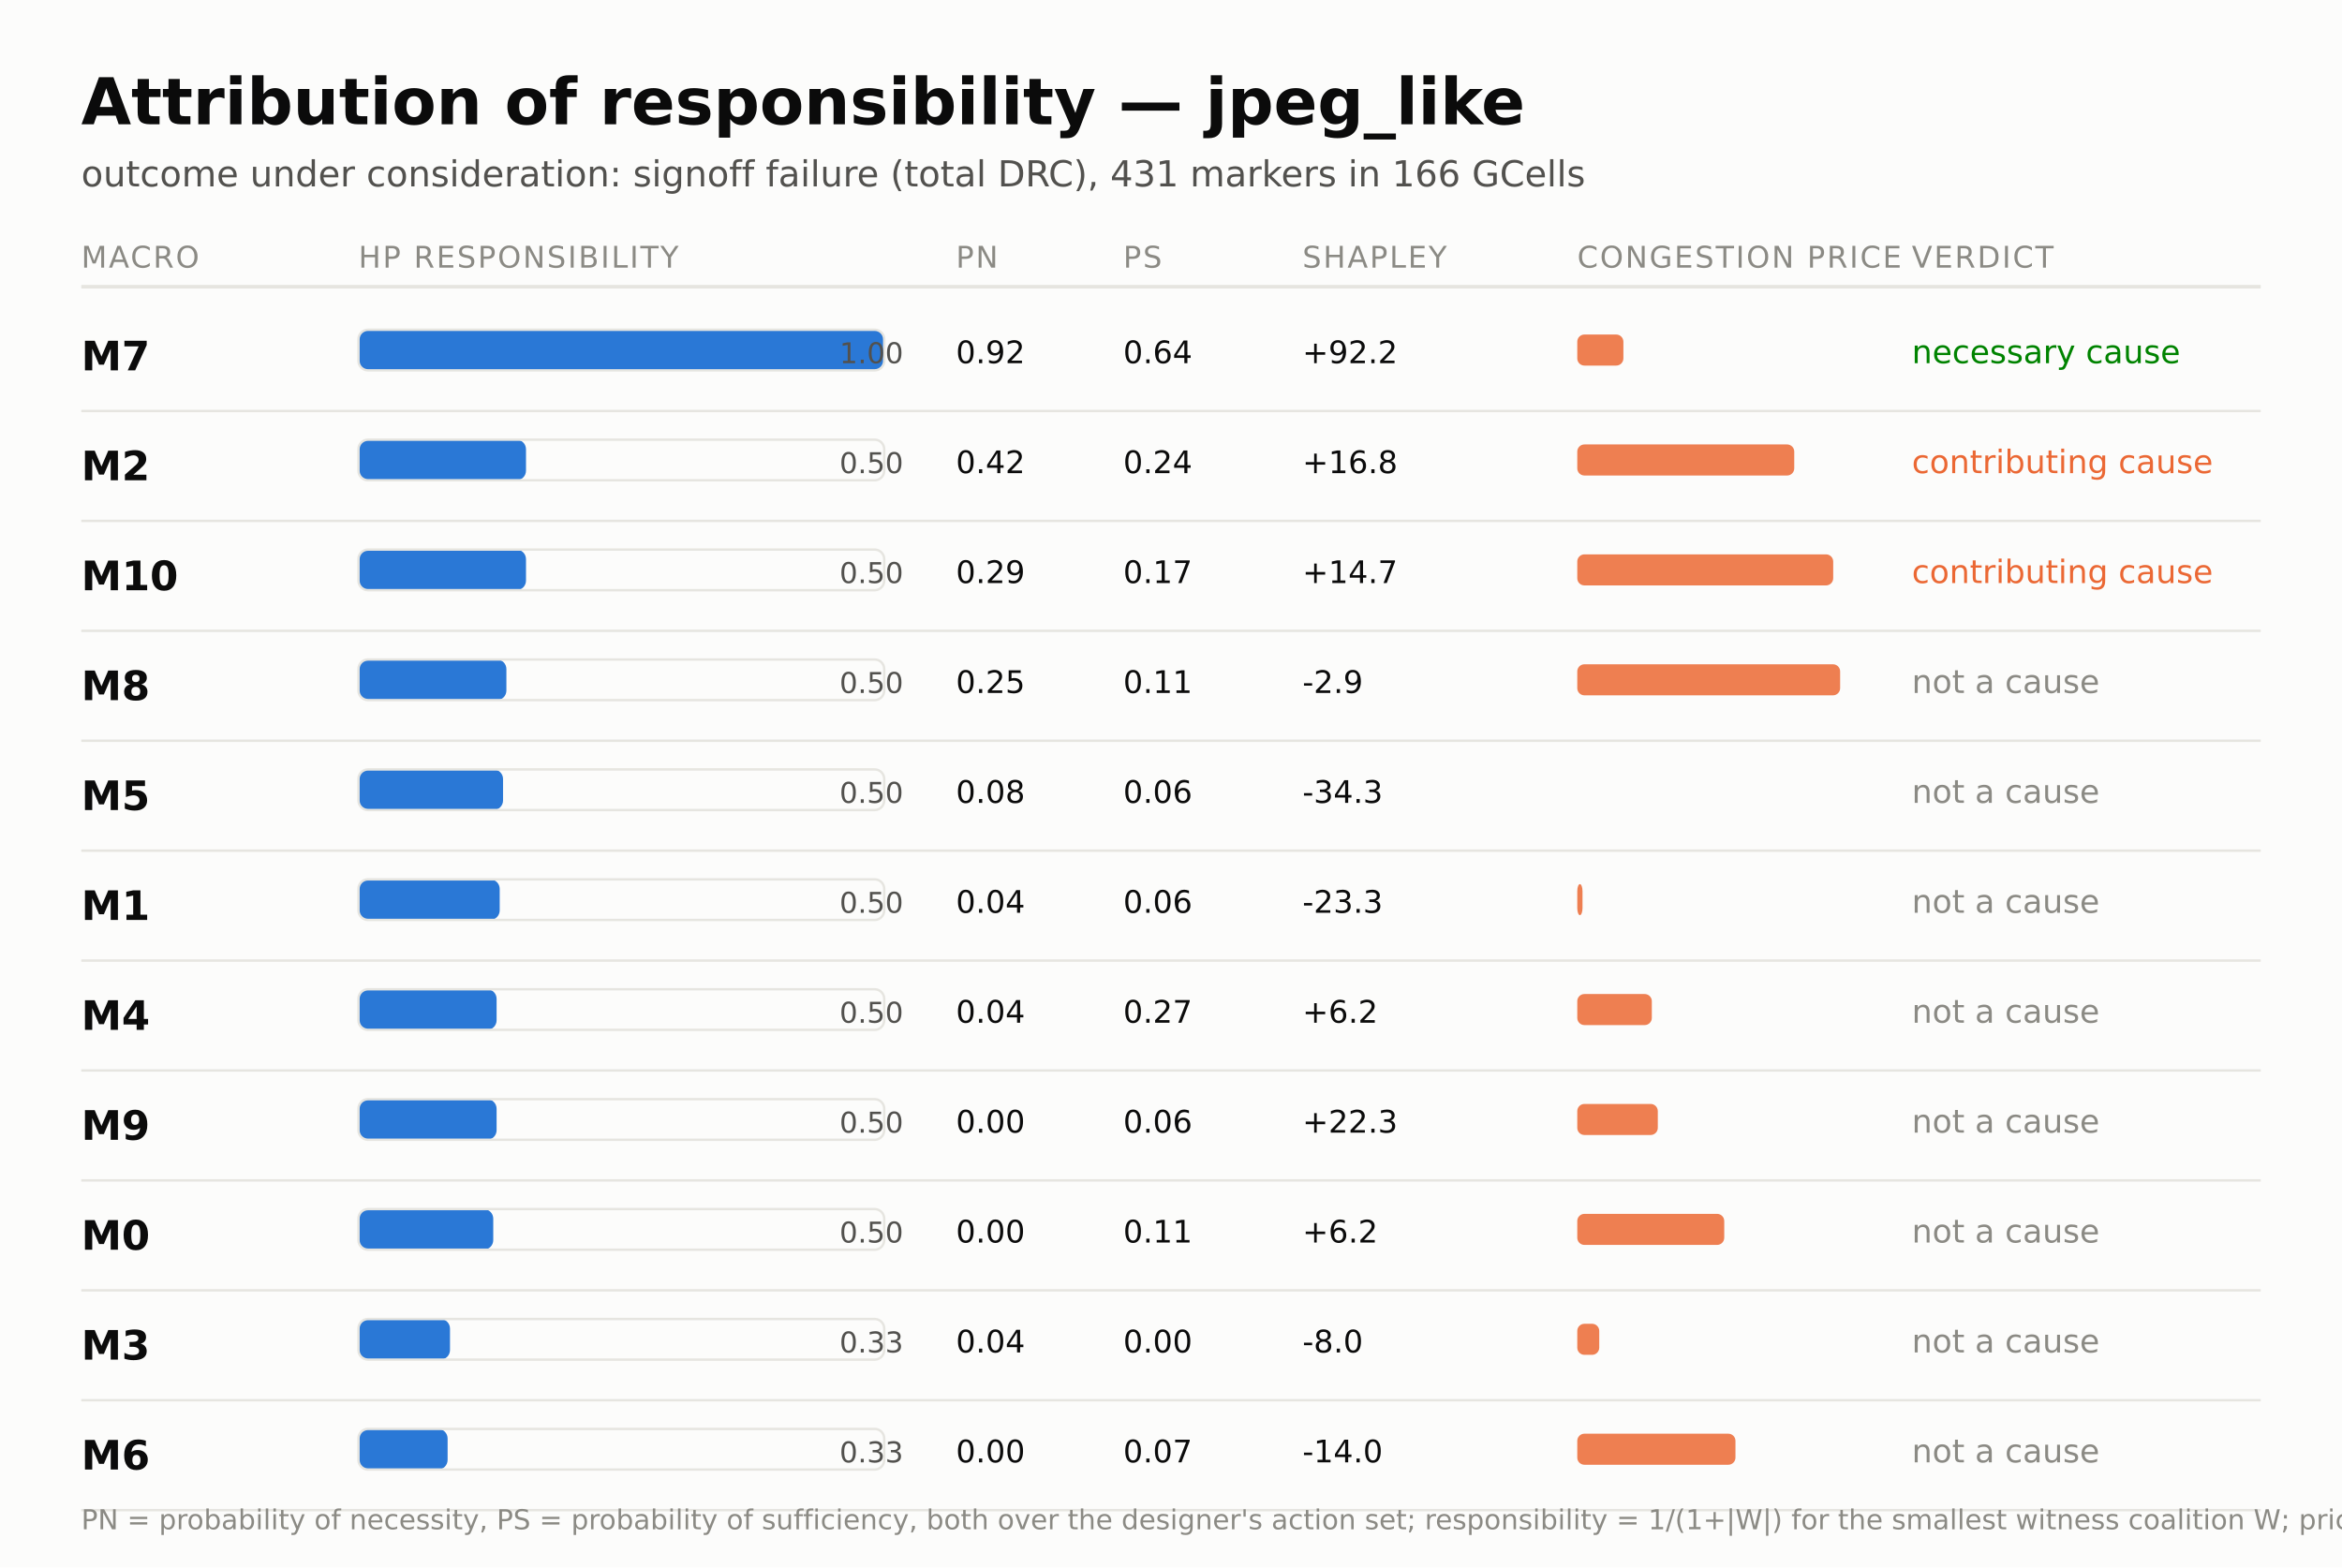
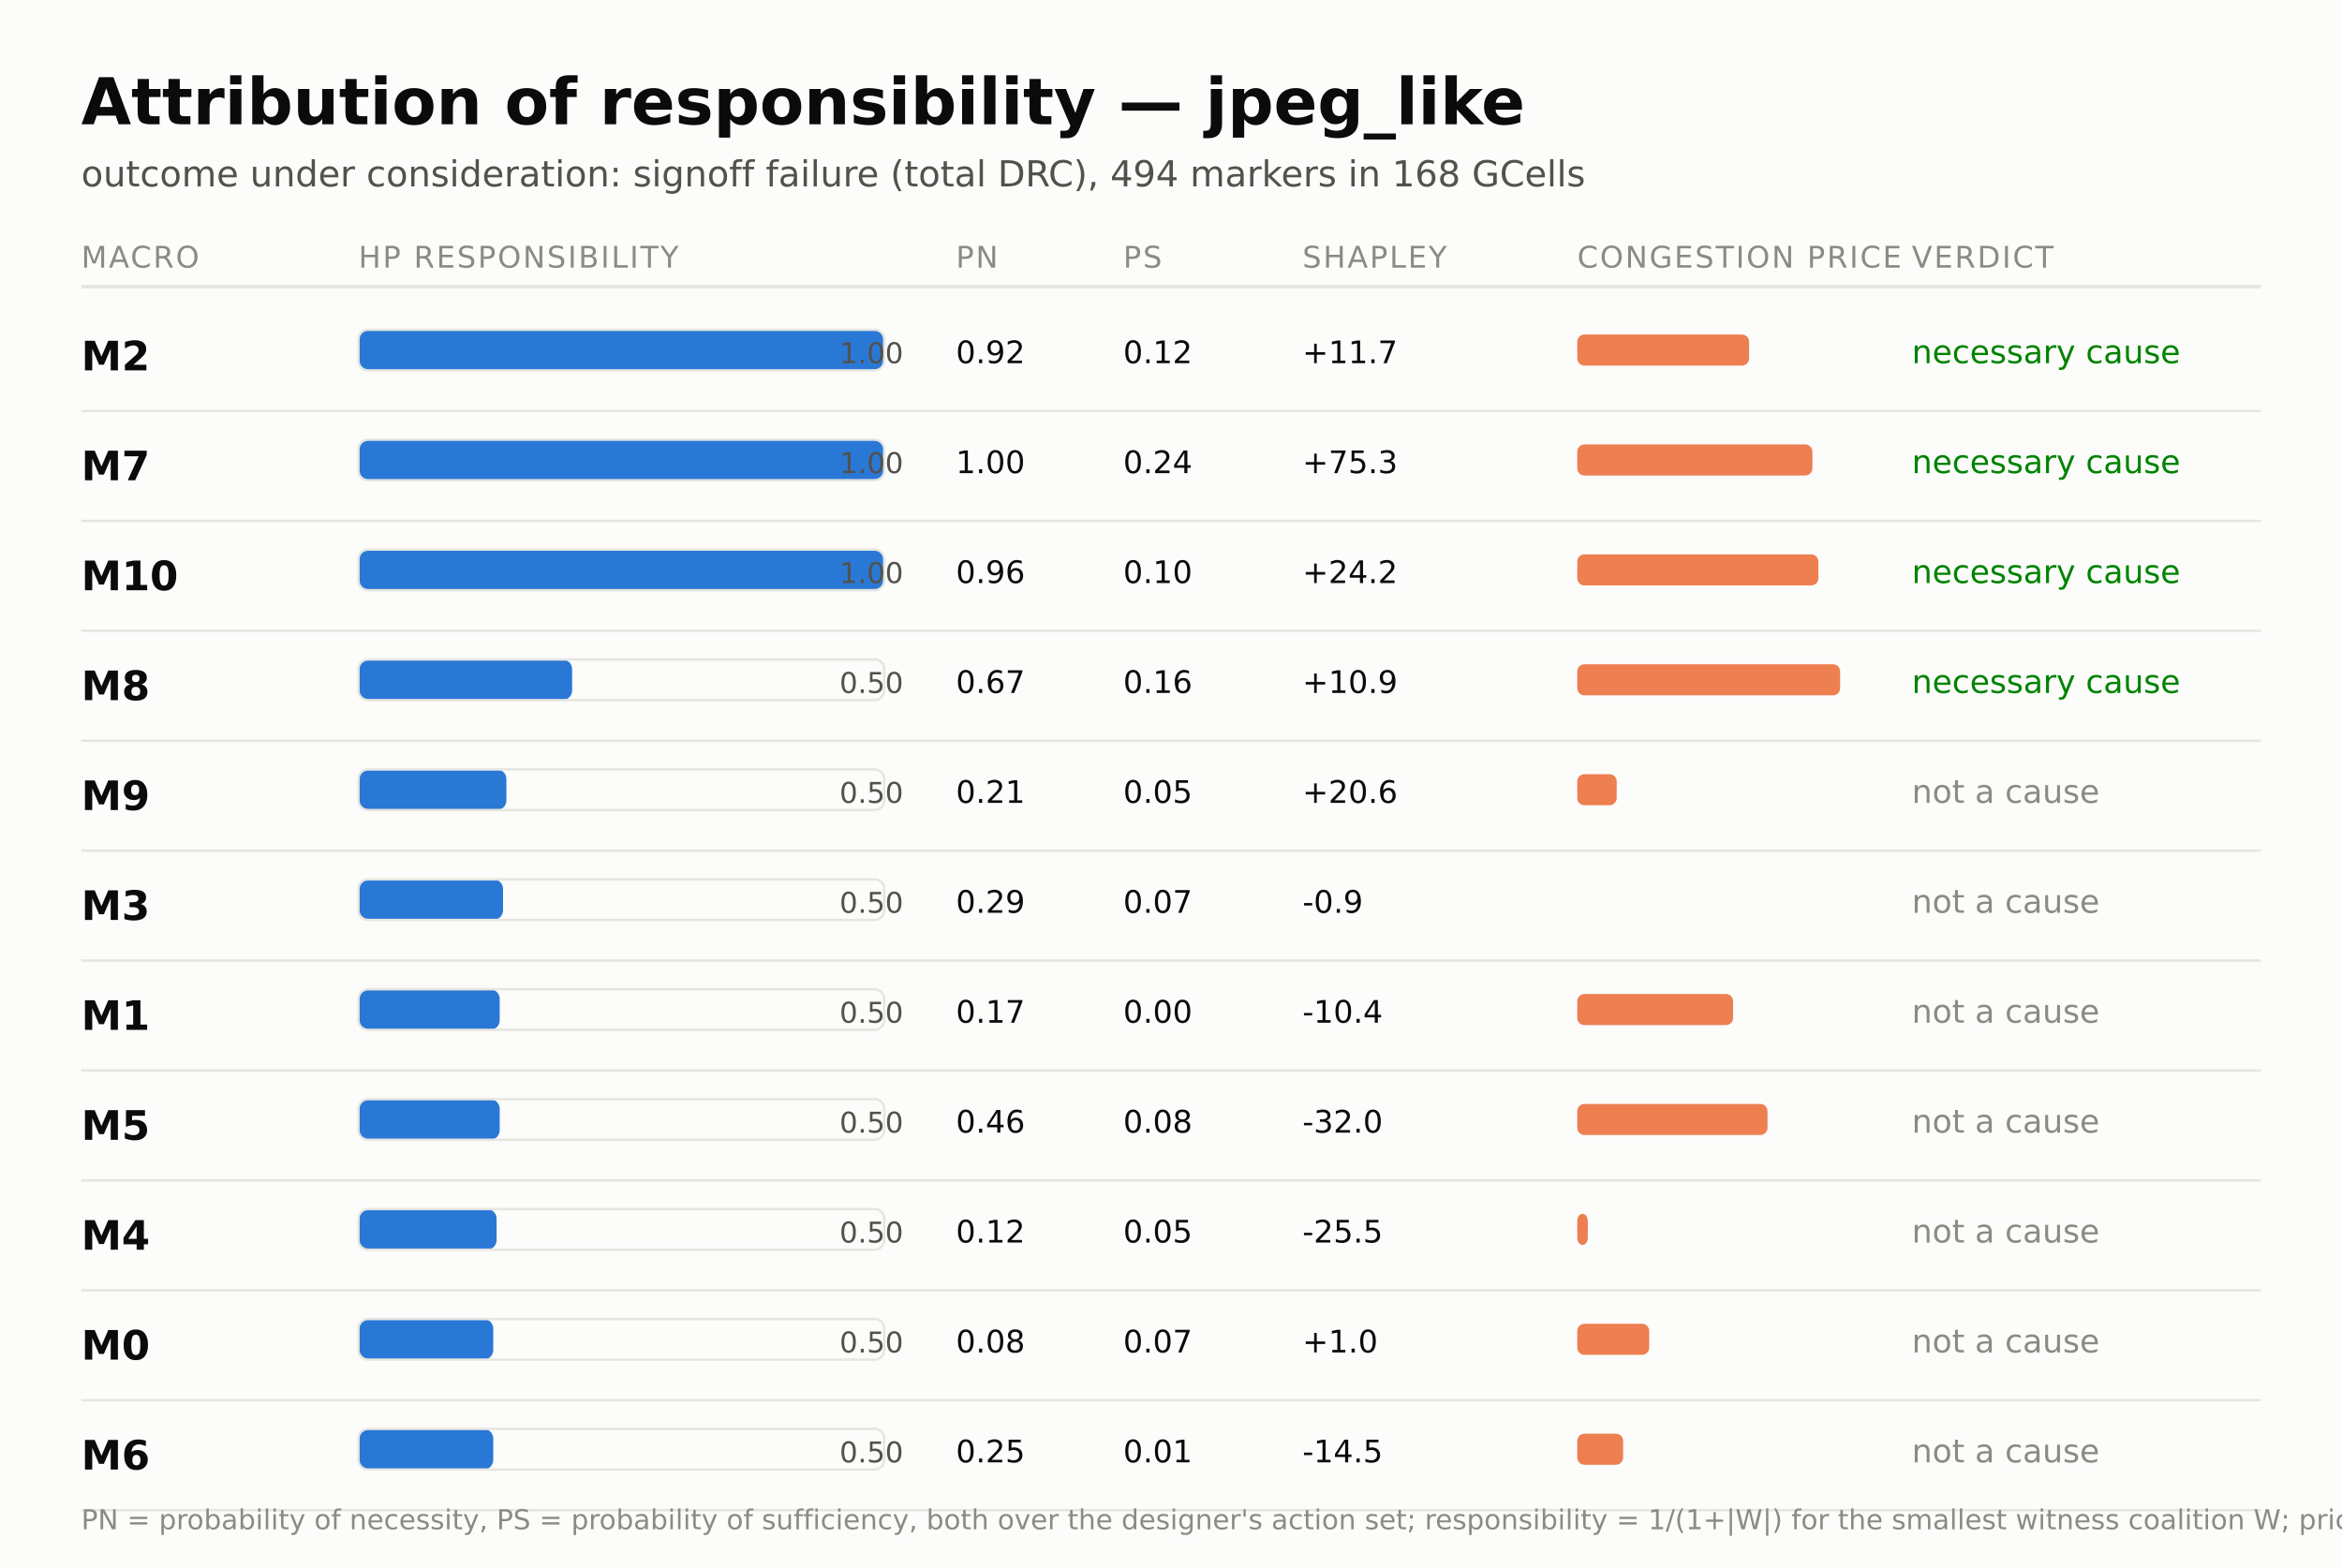
<svg xmlns="http://www.w3.org/2000/svg" width="980" height="656" viewBox="0 0 980 656" font-family="DejaVu Sans, Helvetica, Arial, sans-serif">
  <rect width="980" height="656" fill="#fcfcfb" />
  <text x="34" y="52" font-size="27" font-weight="bold" fill="#0b0b0b">Attribution of responsibility — jpeg_like</text>
-   <text x="34" y="78" font-size="15" fill="#52514e">outcome under consideration: signoff failure (total DRC), 431 markers in 166 GCells</text>
+   <text x="34" y="78" font-size="15" fill="#52514e">outcome under consideration: signoff failure (total DRC), 494 markers in 168 GCells</text>
  <text x="34" y="112" font-size="12.5" fill="#8b8a84" letter-spacing="0.06em">MACRO</text>
  <text x="150" y="112" font-size="12.5" fill="#8b8a84" letter-spacing="0.06em">HP RESPONSIBILITY</text>
  <text x="400" y="112" font-size="12.5" fill="#8b8a84" letter-spacing="0.06em">PN</text>
  <text x="470" y="112" font-size="12.5" fill="#8b8a84" letter-spacing="0.06em">PS</text>
  <text x="545" y="112" font-size="12.5" fill="#8b8a84" letter-spacing="0.06em">SHAPLEY</text>
  <text x="660" y="112" font-size="12.5" fill="#8b8a84" letter-spacing="0.06em">CONGESTION PRICE</text>
  <text x="800" y="112" font-size="12.5" fill="#8b8a84" letter-spacing="0.06em">VERDICT</text>
  <line x1="34" y1="120" x2="946" y2="120" stroke="#e6e5e0" stroke-width="1.5" />
-   <text x="34" y="155" font-size="17" font-weight="bold" fill="#0b0b0b">M7</text>
+   <text x="34" y="155" font-size="17" font-weight="bold" fill="#0b0b0b">M2</text>
  <rect x="150" y="138" width="220.0" height="17" rx="4" fill="#2a78d6" />
  <rect x="150" y="138" width="220" height="17" rx="4" fill="none" stroke="#e6e5e0" />
  <text x="378" y="152" font-size="12" fill="#52514e" text-anchor="end">1.00</text>
  <text x="400" y="152" font-size="13" fill="#0b0b0b">0.92</text>
-   <text x="470" y="152" font-size="13" fill="#0b0b0b">0.64</text>
-   <text x="545" y="152" font-size="13" fill="#0b0b0b">+92.2</text>
-   <rect x="660" y="140" width="19.3" height="13" rx="3" fill="#eb6834" opacity="0.85" />
+   <text x="470" y="152" font-size="13" fill="#0b0b0b">0.12</text>
+   <text x="545" y="152" font-size="13" fill="#0b0b0b">+11.7</text>
+   <rect x="660" y="140" width="71.9" height="13" rx="3" fill="#eb6834" opacity="0.85" />
  <text x="800" y="152" font-size="13.5" fill="#008300">necessary cause</text>
  <line x1="34" y1="172" x2="946" y2="172" stroke="#e6e5e0" />
-   <text x="34" y="201" font-size="17" font-weight="bold" fill="#0b0b0b">M2</text>
-   <rect x="150" y="184" width="70.1" height="17" rx="4" fill="#2a78d6" />
+   <text x="34" y="201" font-size="17" font-weight="bold" fill="#0b0b0b">M7</text>
+   <rect x="150" y="184" width="220.0" height="17" rx="4" fill="#2a78d6" />
  <rect x="150" y="184" width="220" height="17" rx="4" fill="none" stroke="#e6e5e0" />
-   <text x="378" y="198" font-size="12" fill="#52514e" text-anchor="end">0.50</text>
-   <text x="400" y="198" font-size="13" fill="#0b0b0b">0.42</text>
+   <text x="378" y="198" font-size="12" fill="#52514e" text-anchor="end">1.00</text>
+   <text x="400" y="198" font-size="13" fill="#0b0b0b">1.00</text>
  <text x="470" y="198" font-size="13" fill="#0b0b0b">0.24</text>
-   <text x="545" y="198" font-size="13" fill="#0b0b0b">+16.8</text>
-   <rect x="660" y="186" width="90.8" height="13" rx="3" fill="#eb6834" opacity="0.85" />
-   <text x="800" y="198" font-size="13.5" fill="#eb6834">contributing cause</text>
+   <text x="545" y="198" font-size="13" fill="#0b0b0b">+75.3</text>
+   <rect x="660" y="186" width="98.4" height="13" rx="3" fill="#eb6834" opacity="0.85" />
+   <text x="800" y="198" font-size="13.5" fill="#008300">necessary cause</text>
  <line x1="34" y1="218" x2="946" y2="218" stroke="#e6e5e0" />
  <text x="34" y="247" font-size="17" font-weight="bold" fill="#0b0b0b">M10</text>
-   <rect x="150" y="230" width="70.1" height="17" rx="4" fill="#2a78d6" />
+   <rect x="150" y="230" width="220.0" height="17" rx="4" fill="#2a78d6" />
  <rect x="150" y="230" width="220" height="17" rx="4" fill="none" stroke="#e6e5e0" />
-   <text x="378" y="244" font-size="12" fill="#52514e" text-anchor="end">0.50</text>
-   <text x="400" y="244" font-size="13" fill="#0b0b0b">0.29</text>
-   <text x="470" y="244" font-size="13" fill="#0b0b0b">0.17</text>
-   <text x="545" y="244" font-size="13" fill="#0b0b0b">+14.7</text>
-   <rect x="660" y="232" width="107.1" height="13" rx="3" fill="#eb6834" opacity="0.85" />
-   <text x="800" y="244" font-size="13.5" fill="#eb6834">contributing cause</text>
+   <text x="378" y="244" font-size="12" fill="#52514e" text-anchor="end">1.00</text>
+   <text x="400" y="244" font-size="13" fill="#0b0b0b">0.96</text>
+   <text x="470" y="244" font-size="13" fill="#0b0b0b">0.10</text>
+   <text x="545" y="244" font-size="13" fill="#0b0b0b">+24.2</text>
+   <rect x="660" y="232" width="100.9" height="13" rx="3" fill="#eb6834" opacity="0.85" />
+   <text x="800" y="244" font-size="13.5" fill="#008300">necessary cause</text>
  <line x1="34" y1="264" x2="946" y2="264" stroke="#e6e5e0" />
  <text x="34" y="293" font-size="17" font-weight="bold" fill="#0b0b0b">M8</text>
-   <rect x="150" y="276" width="61.9" height="17" rx="4" fill="#2a78d6" />
+   <rect x="150" y="276" width="89.4" height="17" rx="4" fill="#2a78d6" />
  <rect x="150" y="276" width="220" height="17" rx="4" fill="none" stroke="#e6e5e0" />
  <text x="378" y="290" font-size="12" fill="#52514e" text-anchor="end">0.50</text>
-   <text x="400" y="290" font-size="13" fill="#0b0b0b">0.25</text>
-   <text x="470" y="290" font-size="13" fill="#0b0b0b">0.11</text>
-   <text x="545" y="290" font-size="13" fill="#0b0b0b">-2.9</text>
+   <text x="400" y="290" font-size="13" fill="#0b0b0b">0.67</text>
+   <text x="470" y="290" font-size="13" fill="#0b0b0b">0.16</text>
+   <text x="545" y="290" font-size="13" fill="#0b0b0b">+10.9</text>
  <rect x="660" y="278" width="110.0" height="13" rx="3" fill="#eb6834" opacity="0.85" />
-   <text x="800" y="290" font-size="13.5" fill="#8b8a84">not a cause</text>
+   <text x="800" y="290" font-size="13.5" fill="#008300">necessary cause</text>
  <line x1="34" y1="310" x2="946" y2="310" stroke="#e6e5e0" />
-   <text x="34" y="339" font-size="17" font-weight="bold" fill="#0b0b0b">M5</text>
-   <rect x="150" y="322" width="60.5" height="17" rx="4" fill="#2a78d6" />
+   <text x="34" y="339" font-size="17" font-weight="bold" fill="#0b0b0b">M9</text>
+   <rect x="150" y="322" width="61.9" height="17" rx="4" fill="#2a78d6" />
  <rect x="150" y="322" width="220" height="17" rx="4" fill="none" stroke="#e6e5e0" />
  <text x="378" y="336" font-size="12" fill="#52514e" text-anchor="end">0.50</text>
-   <text x="400" y="336" font-size="13" fill="#0b0b0b">0.08</text>
-   <text x="470" y="336" font-size="13" fill="#0b0b0b">0.06</text>
-   <text x="545" y="336" font-size="13" fill="#0b0b0b">-34.3</text>
-   <rect x="660" y="324" width="0.0" height="13" rx="3" fill="#eb6834" opacity="0.85" />
+   <text x="400" y="336" font-size="13" fill="#0b0b0b">0.21</text>
+   <text x="470" y="336" font-size="13" fill="#0b0b0b">0.05</text>
+   <text x="545" y="336" font-size="13" fill="#0b0b0b">+20.6</text>
+   <rect x="660" y="324" width="16.5" height="13" rx="3" fill="#eb6834" opacity="0.85" />
  <text x="800" y="336" font-size="13.5" fill="#8b8a84">not a cause</text>
  <line x1="34" y1="356" x2="946" y2="356" stroke="#e6e5e0" />
-   <text x="34" y="385" font-size="17" font-weight="bold" fill="#0b0b0b">M1</text>
-   <rect x="150" y="368" width="59.1" height="17" rx="4" fill="#2a78d6" />
+   <text x="34" y="385" font-size="17" font-weight="bold" fill="#0b0b0b">M3</text>
+   <rect x="150" y="368" width="60.5" height="17" rx="4" fill="#2a78d6" />
  <rect x="150" y="368" width="220" height="17" rx="4" fill="none" stroke="#e6e5e0" />
  <text x="378" y="382" font-size="12" fill="#52514e" text-anchor="end">0.50</text>
-   <text x="400" y="382" font-size="13" fill="#0b0b0b">0.04</text>
-   <text x="470" y="382" font-size="13" fill="#0b0b0b">0.06</text>
-   <text x="545" y="382" font-size="13" fill="#0b0b0b">-23.3</text>
-   <rect x="660" y="370" width="2.2" height="13" rx="3" fill="#eb6834" opacity="0.85" />
+   <text x="400" y="382" font-size="13" fill="#0b0b0b">0.29</text>
+   <text x="470" y="382" font-size="13" fill="#0b0b0b">0.07</text>
+   <text x="545" y="382" font-size="13" fill="#0b0b0b">-0.9</text>
+   <rect x="660" y="370" width="0.0" height="13" rx="3" fill="#eb6834" opacity="0.85" />
  <text x="800" y="382" font-size="13.5" fill="#8b8a84">not a cause</text>
  <line x1="34" y1="402" x2="946" y2="402" stroke="#e6e5e0" />
-   <text x="34" y="431" font-size="17" font-weight="bold" fill="#0b0b0b">M4</text>
-   <rect x="150" y="414" width="57.8" height="17" rx="4" fill="#2a78d6" />
+   <text x="34" y="431" font-size="17" font-weight="bold" fill="#0b0b0b">M1</text>
+   <rect x="150" y="414" width="59.1" height="17" rx="4" fill="#2a78d6" />
  <rect x="150" y="414" width="220" height="17" rx="4" fill="none" stroke="#e6e5e0" />
  <text x="378" y="428" font-size="12" fill="#52514e" text-anchor="end">0.50</text>
-   <text x="400" y="428" font-size="13" fill="#0b0b0b">0.04</text>
-   <text x="470" y="428" font-size="13" fill="#0b0b0b">0.27</text>
-   <text x="545" y="428" font-size="13" fill="#0b0b0b">+6.2</text>
-   <rect x="660" y="416" width="31.2" height="13" rx="3" fill="#eb6834" opacity="0.85" />
+   <text x="400" y="428" font-size="13" fill="#0b0b0b">0.17</text>
+   <text x="470" y="428" font-size="13" fill="#0b0b0b">0.00</text>
+   <text x="545" y="428" font-size="13" fill="#0b0b0b">-10.4</text>
+   <rect x="660" y="416" width="65.2" height="13" rx="3" fill="#eb6834" opacity="0.85" />
  <text x="800" y="428" font-size="13.5" fill="#8b8a84">not a cause</text>
  <line x1="34" y1="448" x2="946" y2="448" stroke="#e6e5e0" />
-   <text x="34" y="477" font-size="17" font-weight="bold" fill="#0b0b0b">M9</text>
-   <rect x="150" y="460" width="57.8" height="17" rx="4" fill="#2a78d6" />
+   <text x="34" y="477" font-size="17" font-weight="bold" fill="#0b0b0b">M5</text>
+   <rect x="150" y="460" width="59.1" height="17" rx="4" fill="#2a78d6" />
  <rect x="150" y="460" width="220" height="17" rx="4" fill="none" stroke="#e6e5e0" />
  <text x="378" y="474" font-size="12" fill="#52514e" text-anchor="end">0.50</text>
-   <text x="400" y="474" font-size="13" fill="#0b0b0b">0.00</text>
-   <text x="470" y="474" font-size="13" fill="#0b0b0b">0.06</text>
-   <text x="545" y="474" font-size="13" fill="#0b0b0b">+22.3</text>
-   <rect x="660" y="462" width="33.7" height="13" rx="3" fill="#eb6834" opacity="0.85" />
+   <text x="400" y="474" font-size="13" fill="#0b0b0b">0.46</text>
+   <text x="470" y="474" font-size="13" fill="#0b0b0b">0.08</text>
+   <text x="545" y="474" font-size="13" fill="#0b0b0b">-32.0</text>
+   <rect x="660" y="462" width="79.6" height="13" rx="3" fill="#eb6834" opacity="0.85" />
  <text x="800" y="474" font-size="13.5" fill="#8b8a84">not a cause</text>
  <line x1="34" y1="494" x2="946" y2="494" stroke="#e6e5e0" />
-   <text x="34" y="523" font-size="17" font-weight="bold" fill="#0b0b0b">M0</text>
-   <rect x="150" y="506" width="56.4" height="17" rx="4" fill="#2a78d6" />
+   <text x="34" y="523" font-size="17" font-weight="bold" fill="#0b0b0b">M4</text>
+   <rect x="150" y="506" width="57.8" height="17" rx="4" fill="#2a78d6" />
  <rect x="150" y="506" width="220" height="17" rx="4" fill="none" stroke="#e6e5e0" />
  <text x="378" y="520" font-size="12" fill="#52514e" text-anchor="end">0.50</text>
-   <text x="400" y="520" font-size="13" fill="#0b0b0b">0.00</text>
-   <text x="470" y="520" font-size="13" fill="#0b0b0b">0.11</text>
-   <text x="545" y="520" font-size="13" fill="#0b0b0b">+6.2</text>
-   <rect x="660" y="508" width="61.5" height="13" rx="3" fill="#eb6834" opacity="0.85" />
+   <text x="400" y="520" font-size="13" fill="#0b0b0b">0.12</text>
+   <text x="470" y="520" font-size="13" fill="#0b0b0b">0.05</text>
+   <text x="545" y="520" font-size="13" fill="#0b0b0b">-25.5</text>
+   <rect x="660" y="508" width="4.4" height="13" rx="3" fill="#eb6834" opacity="0.85" />
  <text x="800" y="520" font-size="13.5" fill="#8b8a84">not a cause</text>
  <line x1="34" y1="540" x2="946" y2="540" stroke="#e6e5e0" />
-   <text x="34" y="569" font-size="17" font-weight="bold" fill="#0b0b0b">M3</text>
-   <rect x="150" y="552" width="38.3" height="17" rx="4" fill="#2a78d6" />
+   <text x="34" y="569" font-size="17" font-weight="bold" fill="#0b0b0b">M0</text>
+   <rect x="150" y="552" width="56.4" height="17" rx="4" fill="#2a78d6" />
  <rect x="150" y="552" width="220" height="17" rx="4" fill="none" stroke="#e6e5e0" />
-   <text x="378" y="566" font-size="12" fill="#52514e" text-anchor="end">0.33</text>
-   <text x="400" y="566" font-size="13" fill="#0b0b0b">0.04</text>
-   <text x="470" y="566" font-size="13" fill="#0b0b0b">0.00</text>
-   <text x="545" y="566" font-size="13" fill="#0b0b0b">-8.0</text>
-   <rect x="660" y="554" width="9.2" height="13" rx="3" fill="#eb6834" opacity="0.85" />
+   <text x="378" y="566" font-size="12" fill="#52514e" text-anchor="end">0.50</text>
+   <text x="400" y="566" font-size="13" fill="#0b0b0b">0.08</text>
+   <text x="470" y="566" font-size="13" fill="#0b0b0b">0.07</text>
+   <text x="545" y="566" font-size="13" fill="#0b0b0b">+1.0</text>
+   <rect x="660" y="554" width="30.1" height="13" rx="3" fill="#eb6834" opacity="0.85" />
  <text x="800" y="566" font-size="13.5" fill="#8b8a84">not a cause</text>
  <line x1="34" y1="586" x2="946" y2="586" stroke="#e6e5e0" />
  <text x="34" y="615" font-size="17" font-weight="bold" fill="#0b0b0b">M6</text>
-   <rect x="150" y="598" width="37.3" height="17" rx="4" fill="#2a78d6" />
+   <rect x="150" y="598" width="56.4" height="17" rx="4" fill="#2a78d6" />
  <rect x="150" y="598" width="220" height="17" rx="4" fill="none" stroke="#e6e5e0" />
-   <text x="378" y="612" font-size="12" fill="#52514e" text-anchor="end">0.33</text>
-   <text x="400" y="612" font-size="13" fill="#0b0b0b">0.00</text>
-   <text x="470" y="612" font-size="13" fill="#0b0b0b">0.07</text>
-   <text x="545" y="612" font-size="13" fill="#0b0b0b">-14.0</text>
-   <rect x="660" y="600" width="66.2" height="13" rx="3" fill="#eb6834" opacity="0.85" />
+   <text x="378" y="612" font-size="12" fill="#52514e" text-anchor="end">0.50</text>
+   <text x="400" y="612" font-size="13" fill="#0b0b0b">0.25</text>
+   <text x="470" y="612" font-size="13" fill="#0b0b0b">0.01</text>
+   <text x="545" y="612" font-size="13" fill="#0b0b0b">-14.5</text>
+   <rect x="660" y="600" width="19.2" height="13" rx="3" fill="#eb6834" opacity="0.85" />
  <text x="800" y="612" font-size="13.5" fill="#8b8a84">not a cause</text>
  <line x1="34" y1="632" x2="946" y2="632" stroke="#e6e5e0" />
  <text x="34" y="640" font-size="11.5" fill="#8b8a84">PN = probability of necessity, PS = probability of sufficiency, both over the designer's action set; responsibility = 1/(1+|W|) for the smallest witness coalition W; price in units of routing cost imposed on other nets.</text>
</svg>
